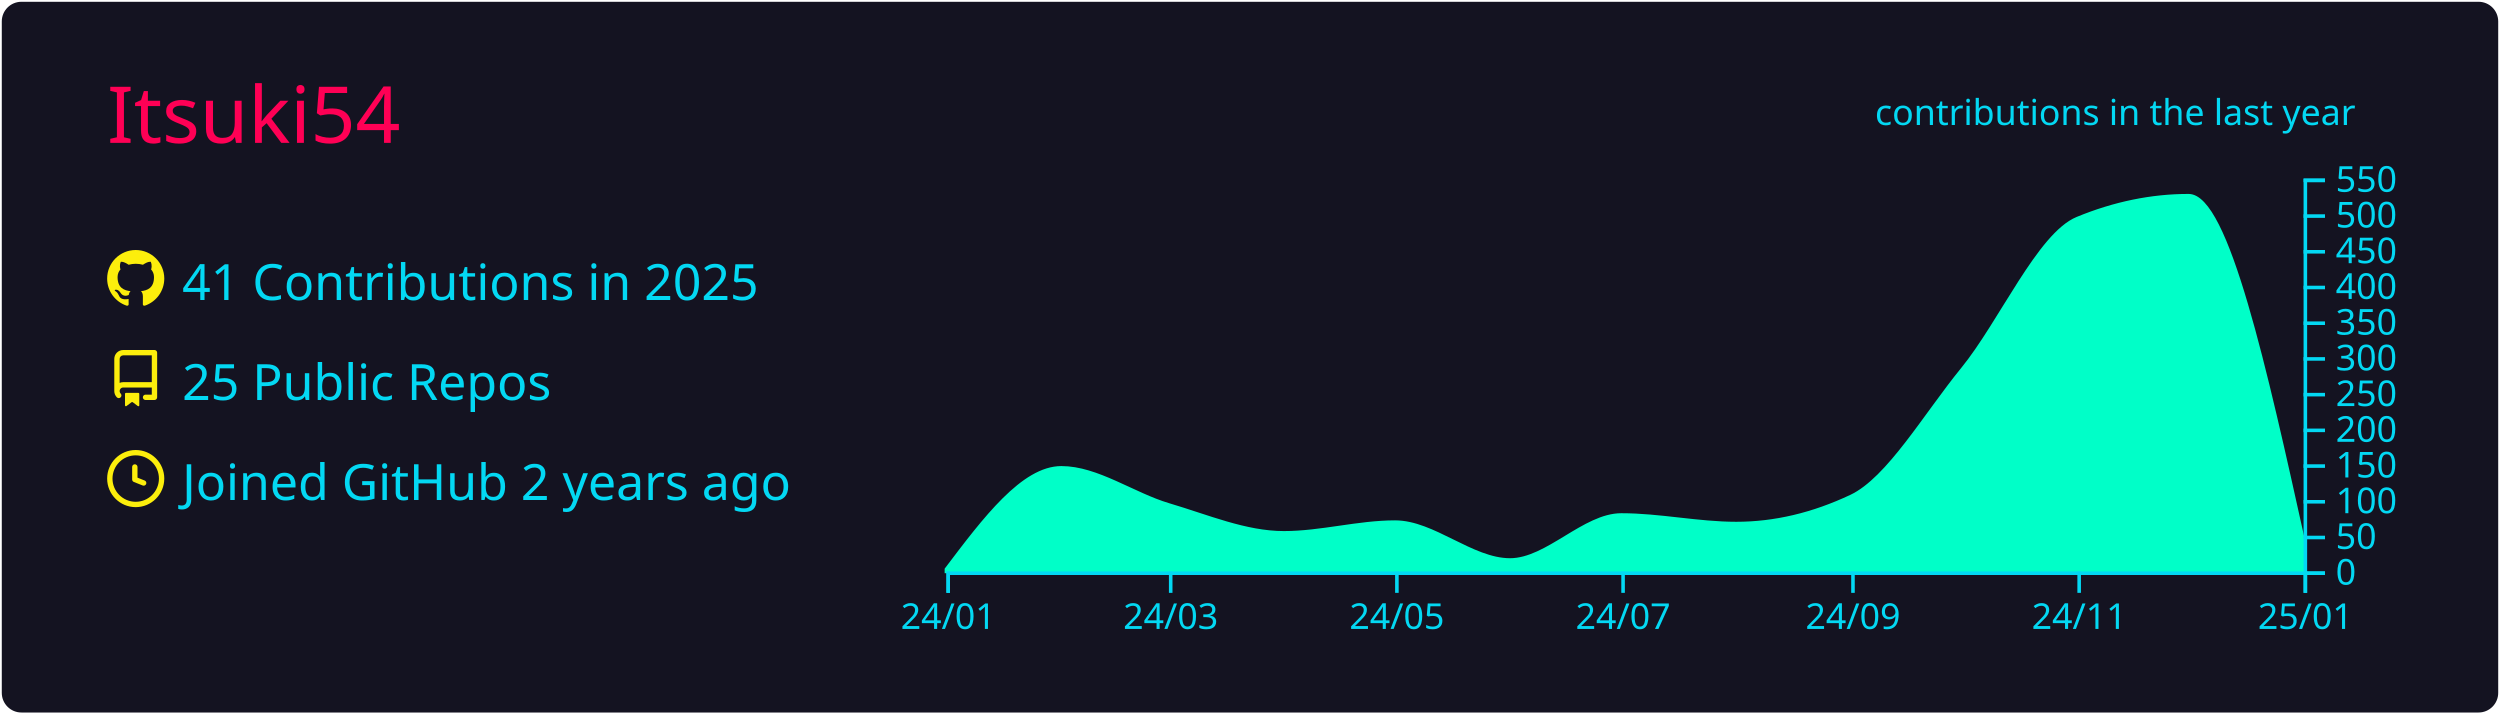
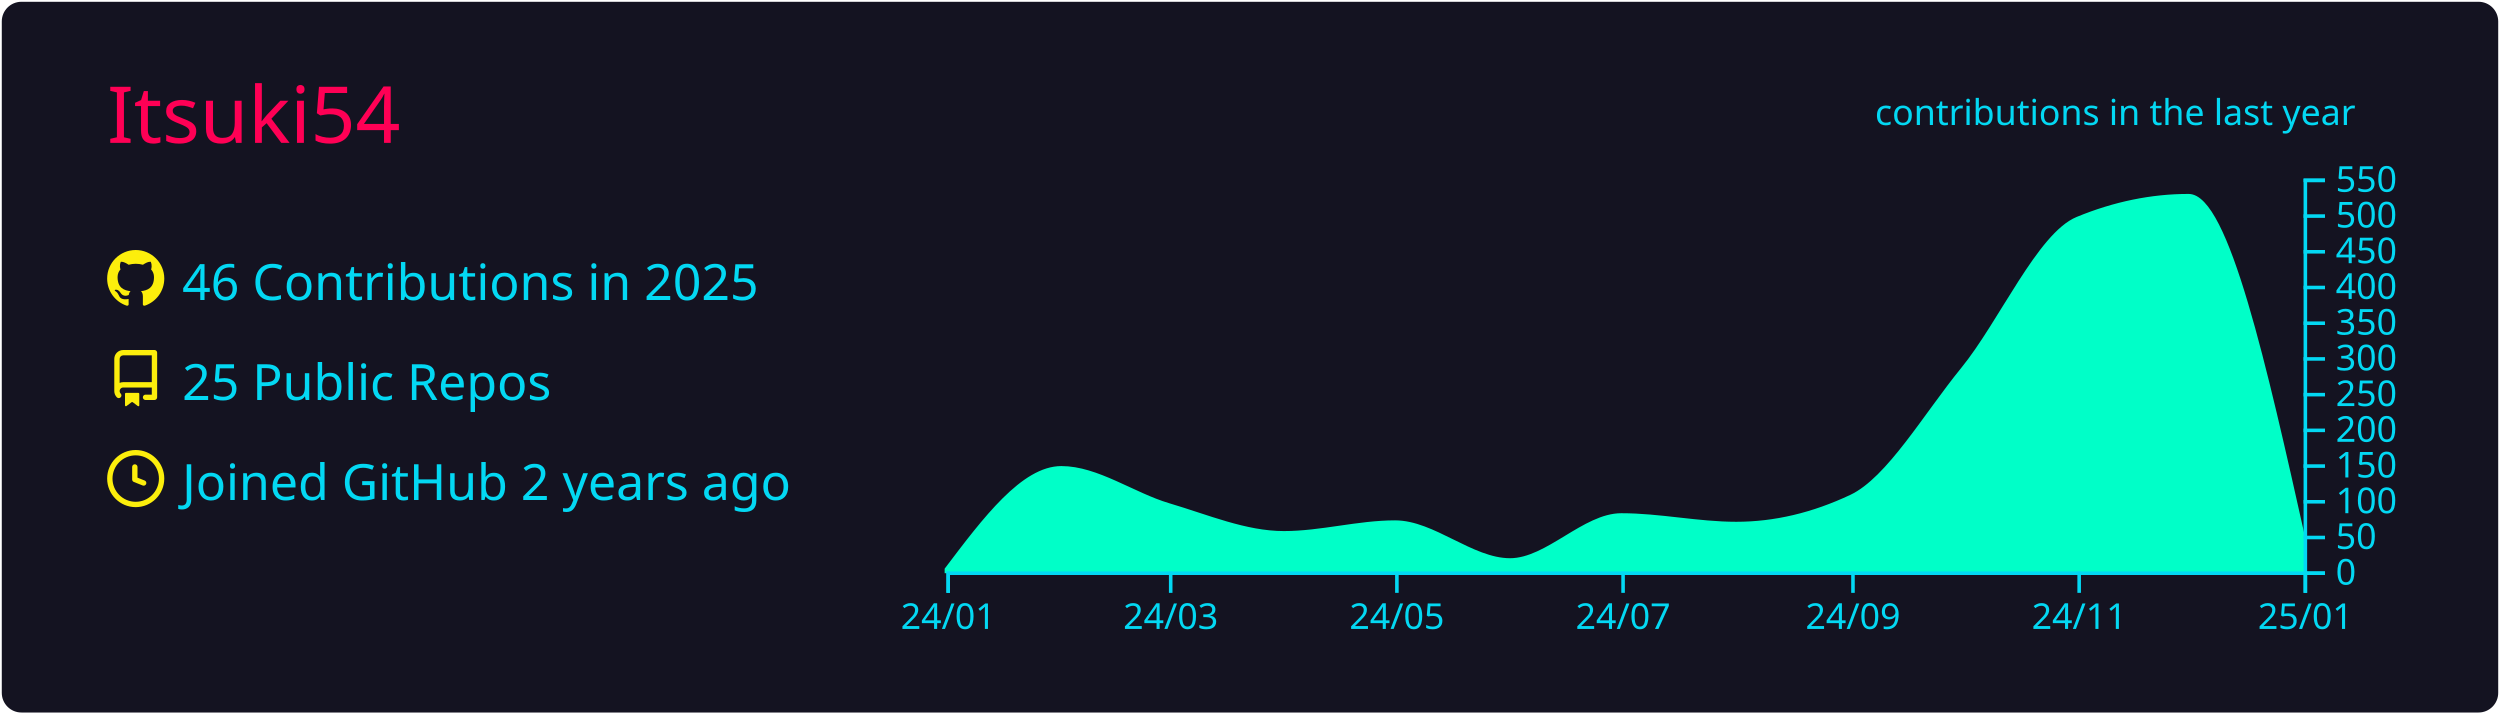
<svg xmlns="http://www.w3.org/2000/svg" width="700" height="200" viewBox="0 0 700 200">
  <style>* {
          font-family: 'Segoe UI', Ubuntu, "Helvetica Neue", Sans-Serif
        }</style>
  <rect x="1" y="1" rx="5" ry="5" height="99%" width="99.714%" stroke="#141321" stroke-width="1" fill="#141321" stroke-opacity="1" />
  <text x="30" y="40" style="font-size: 22px; fill: #ff0055;">Itsuki54</text>
  <g transform="translate(0,40)">
    <g transform="translate(30,30)">
      <g transform="translate(0,0)" width="14" height="14" fill="#fcee0c">
        <path fill-rule="evenodd" d="M8 0C3.58 0 0 3.58 0 8c0 3.54 2.29 6.53 5.47 7.59.4.07.55-.17.55-.38 0-.19-.01-.82-.01-1.49-2.01.37-2.53-.49-2.69-.94-.09-.23-.48-.94-.82-1.13-.28-.15-.68-.52-.01-.53.63-.01 1.08.58 1.23.82.72 1.21 1.87.87 2.33.66.07-.52.28-.87.51-1.07-1.78-.2-3.64-.89-3.64-3.95 0-.87.31-1.59.82-2.15-.08-.2-.36-1.02.08-2.12 0 0 .67-.21 2.2.82.64-.18 1.32-.27 2-.27.68 0 1.36.09 2 .27 1.53-1.04 2.2-.82 2.2-.82.44 1.1.16 1.92.08 2.12.51.56.82 1.27.82 2.15 0 3.07-1.87 3.75-3.65 3.95.29.25.54.73.54 1.48 0 1.07-.01 1.93-.01 2.2 0 .21.15.46.55.38A8.013 8.013 0 0016 8c0-4.42-3.58-8-8-8z" />
      </g>
      <g transform="translate(0,28)" width="14" height="14" fill="#fcee0c">
        <path fill-rule="evenodd" d="M2 2.5A2.5 2.5 0 014.5 0h8.75a.75.75 0 01.75.75v12.5a.75.75 0 01-.75.75h-2.5a.75.75 0 110-1.5h1.75v-2h-8a1 1 0 00-.714 1.7.75.75 0 01-1.072 1.05A2.495 2.495 0 012 11.5v-9zm10.5-1V9h-8c-.356 0-.694.074-1 .208V2.5a1 1 0 011-1h8zM5 12.25v3.25a.25.25 0 00.4.2l1.45-1.087a.25.25 0 01.3 0L8.6 15.7a.25.25 0 00.4-.2v-3.25a.25.25 0 00-.25-.25h-3.5a.25.25 0 00-.25.25z" />
      </g>
      <g transform="translate(0,56)" width="14" height="14" fill="#fcee0c">
        <path fill-rule="evenodd" d="M1.5 8a6.5 6.5 0 1113 0 6.5 6.5 0 01-13 0zM8 0a8 8 0 100 16A8 8 0 008 0zm.5 4.75a.75.75 0 00-1.5 0v3.5a.75.75 0 00.471.696l2.5 1a.75.75 0 00.557-1.392L8.5 7.742V4.75z" />
      </g>
-       <text x="21" y="14" style="fill: #03d8f3; font-size: 14px;">41 Contributions in 2025</text>
+       <text x="21" y="14" style="fill: #03d8f3; font-size: 14px;">46 Contributions in 2025</text>
      <text x="21" y="42" style="fill: #03d8f3; font-size: 14px;">25 Public Repos</text>
      <text x="21" y="70" style="fill: #03d8f3; font-size: 14px;">Joined GitHub 2 years ago</text>
    </g>
    <g color="#00ffc8" transform="translate(295,10)">
-       <path transform="translate(-30,0)" stroke="#00ffc8" fill="#00ffc8" opacity="1" d="M0,109.4C10.729,95.2,21.457,81,32.186,81C42.222,81,52.259,88.433,62.295,91.4C73.024,94.571,83.752,99.2,94.481,99.2C104.863,99.2,115.246,96.2,125.628,96.2C136.357,96.2,147.086,106.8,157.814,106.8C168.197,106.8,178.579,94.2,188.962,94.2C199.69,94.2,210.419,96.6,221.148,96.6C231.876,96.6,242.605,94.067,253.333,89C263.716,84.097,274.098,66.125,284.481,53.4C295.209,40.25,305.938,15.609,316.667,11.2C327.049,6.933,337.432,4.8,347.814,4.8C358.543,4.8,369.271,53.3,380,101.8L380,110C369.271,110,358.543,110,347.814,110C337.432,110,327.049,110,316.667,110C305.938,110,295.209,110,284.481,110C274.098,110,263.716,110,253.333,110C242.605,110,231.876,110,221.148,110C210.419,110,199.69,110,188.962,110C178.579,110,168.197,110,157.814,110C147.086,110,136.357,110,125.628,110C115.246,110,104.863,110,94.481,110C83.752,110,73.024,110,62.295,110C52.259,110,42.222,110,32.186,110C21.457,110,10.729,110,0,110Z" />
+       <path transform="translate(-30,0)" stroke="#00ffc8" fill="#00ffc8" opacity="1" d="M0,109.4C10.729,95.2,21.457,81,32.186,81C42.222,81,52.259,88.433,62.295,91.4C73.024,94.571,83.752,99.2,94.481,99.2C104.863,99.2,115.246,96.2,125.628,96.2C136.357,96.2,147.086,106.8,157.814,106.8C168.197,106.8,178.579,94.2,188.962,94.2C199.69,94.2,210.419,96.6,221.148,96.6C231.876,96.6,242.605,94.067,253.333,89C263.716,84.097,274.098,66.125,284.481,53.4C295.209,40.25,305.938,15.609,316.667,11.2C327.049,6.933,337.432,4.8,347.814,4.8C358.543,4.8,369.271,52.8,380,100.8L380,110C369.271,110,358.543,110,347.814,110C337.432,110,327.049,110,316.667,110C305.938,110,295.209,110,284.481,110C274.098,110,263.716,110,253.333,110C242.605,110,231.876,110,221.148,110C210.419,110,199.69,110,188.962,110C178.579,110,168.197,110,157.814,110C147.086,110,136.357,110,125.628,110C115.246,110,104.863,110,94.481,110C83.752,110,73.024,110,62.295,110C52.259,110,42.222,110,32.186,110C21.457,110,10.729,110,0,110Z" />
      <g color="#03d8f3" transform="translate(-30,110)" fill="none" font-size="10" font-family="sans-serif" text-anchor="middle">
        <path class="domain" stroke="currentColor" d="M0.5,6V0.5H380.5V6" />
        <g class="tick" opacity="1" transform="translate(0.5,0)">
          <line stroke="currentColor" y2="6" />
          <text fill="currentColor" y="9" dy="0.71em">24/01</text>
        </g>
        <g class="tick" opacity="1" transform="translate(62.79508,0)">
          <line stroke="currentColor" y2="6" />
          <text fill="currentColor" y="9" dy="0.71em">24/03</text>
        </g>
        <g class="tick" opacity="1" transform="translate(126.1284,0)">
          <line stroke="currentColor" y2="6" />
          <text fill="currentColor" y="9" dy="0.71em">24/05</text>
        </g>
        <g class="tick" opacity="1" transform="translate(189.4617,0)">
          <line stroke="currentColor" y2="6" />
          <text fill="currentColor" y="9" dy="0.71em">24/07</text>
        </g>
        <g class="tick" opacity="1" transform="translate(253.8333,0)">
          <line stroke="currentColor" y2="6" />
          <text fill="currentColor" y="9" dy="0.71em">24/09</text>
        </g>
        <g class="tick" opacity="1" transform="translate(317.1667,0)">
          <line stroke="currentColor" y2="6" />
          <text fill="currentColor" y="9" dy="0.71em">24/11</text>
        </g>
        <g class="tick" opacity="1" transform="translate(380.5,0)">
          <line stroke="currentColor" y2="6" />
          <text fill="currentColor" y="9" dy="0.71em">25/01</text>
        </g>
      </g>
      <g color="#03d8f3" transform="translate(350,0)" fill="none" font-size="10" font-family="sans-serif" text-anchor="start">
        <path class="domain" stroke="currentColor" d="M6,110.5H0.5V0.5H6" />
        <g class="tick" opacity="1" transform="translate(0,110.5)">
          <line stroke="currentColor" x2="6" />
          <text fill="currentColor" x="9" dy="0.32em">0</text>
        </g>
        <g class="tick" opacity="1" transform="translate(0,100.5)">
          <line stroke="currentColor" x2="6" />
          <text fill="currentColor" x="9" dy="0.32em">50</text>
        </g>
        <g class="tick" opacity="1" transform="translate(0,90.5)">
          <line stroke="currentColor" x2="6" />
          <text fill="currentColor" x="9" dy="0.32em">100</text>
        </g>
        <g class="tick" opacity="1" transform="translate(0,80.5)">
          <line stroke="currentColor" x2="6" />
          <text fill="currentColor" x="9" dy="0.32em">150</text>
        </g>
        <g class="tick" opacity="1" transform="translate(0,70.5)">
          <line stroke="currentColor" x2="6" />
          <text fill="currentColor" x="9" dy="0.32em">200</text>
        </g>
        <g class="tick" opacity="1" transform="translate(0,60.5)">
          <line stroke="currentColor" x2="6" />
          <text fill="currentColor" x="9" dy="0.32em">250</text>
        </g>
        <g class="tick" opacity="1" transform="translate(0,50.5)">
          <line stroke="currentColor" x2="6" />
          <text fill="currentColor" x="9" dy="0.32em">300</text>
        </g>
        <g class="tick" opacity="1" transform="translate(0,40.5)">
          <line stroke="currentColor" x2="6" />
          <text fill="currentColor" x="9" dy="0.32em">350</text>
        </g>
        <g class="tick" opacity="1" transform="translate(0,30.5)">
          <line stroke="currentColor" x2="6" />
          <text fill="currentColor" x="9" dy="0.32em">400</text>
        </g>
        <g class="tick" opacity="1" transform="translate(0,20.5)">
          <line stroke="currentColor" x2="6" />
          <text fill="currentColor" x="9" dy="0.32em">450</text>
        </g>
        <g class="tick" opacity="1" transform="translate(0,10.5)">
          <line stroke="currentColor" x2="6" />
          <text fill="currentColor" x="9" dy="0.32em">500</text>
        </g>
        <g class="tick" opacity="1" transform="translate(0,0.5)">
          <line stroke="currentColor" x2="6" />
          <text fill="currentColor" x="9" dy="0.32em">550</text>
        </g>
      </g>
      <g>
        <text y="-15" x="230" style="fill: #03d8f3; font-size: 10px;">contributions in the last year</text>
      </g>
    </g>
  </g>
</svg>
